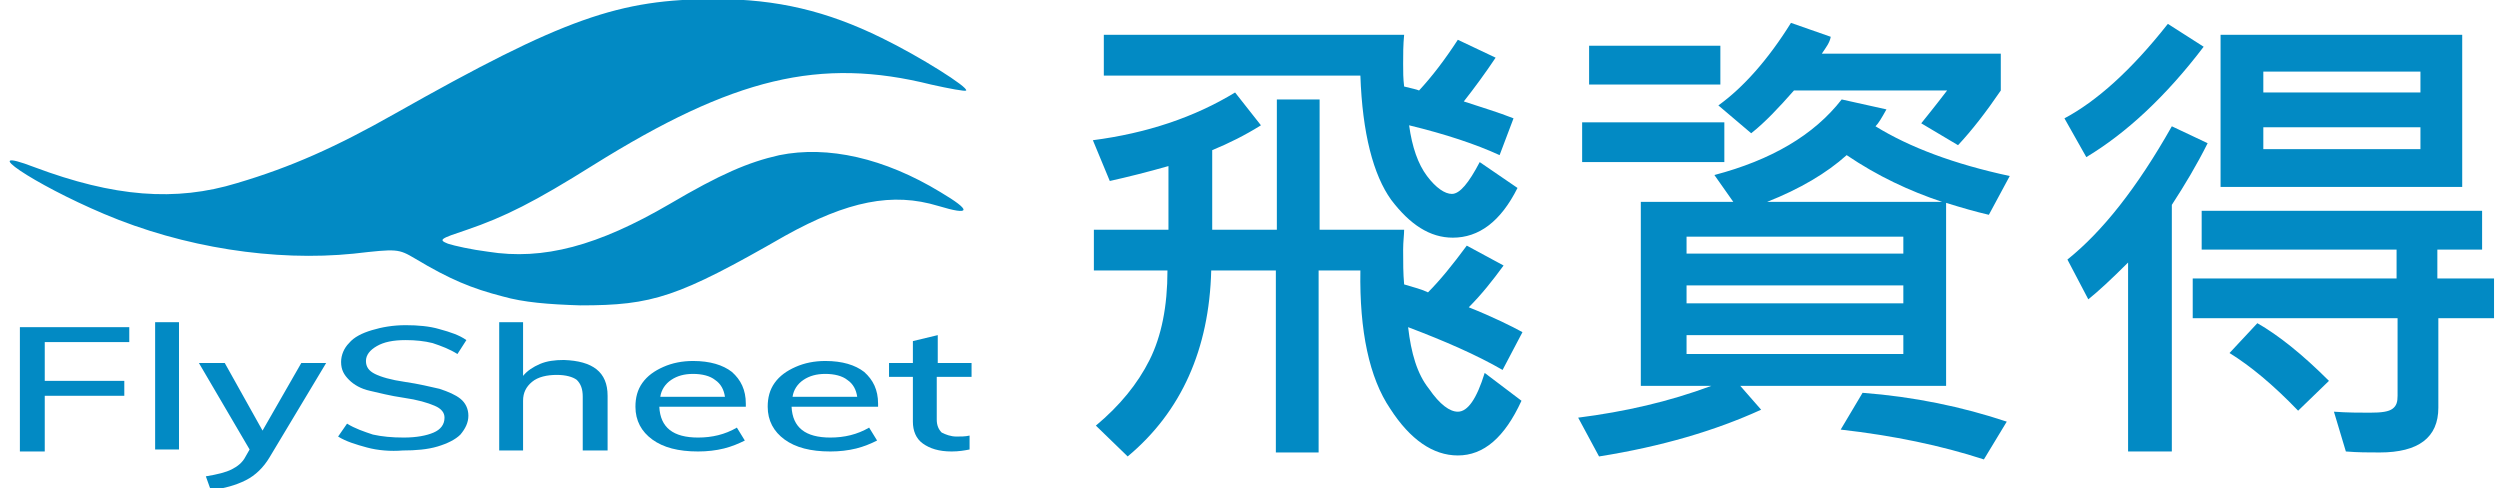
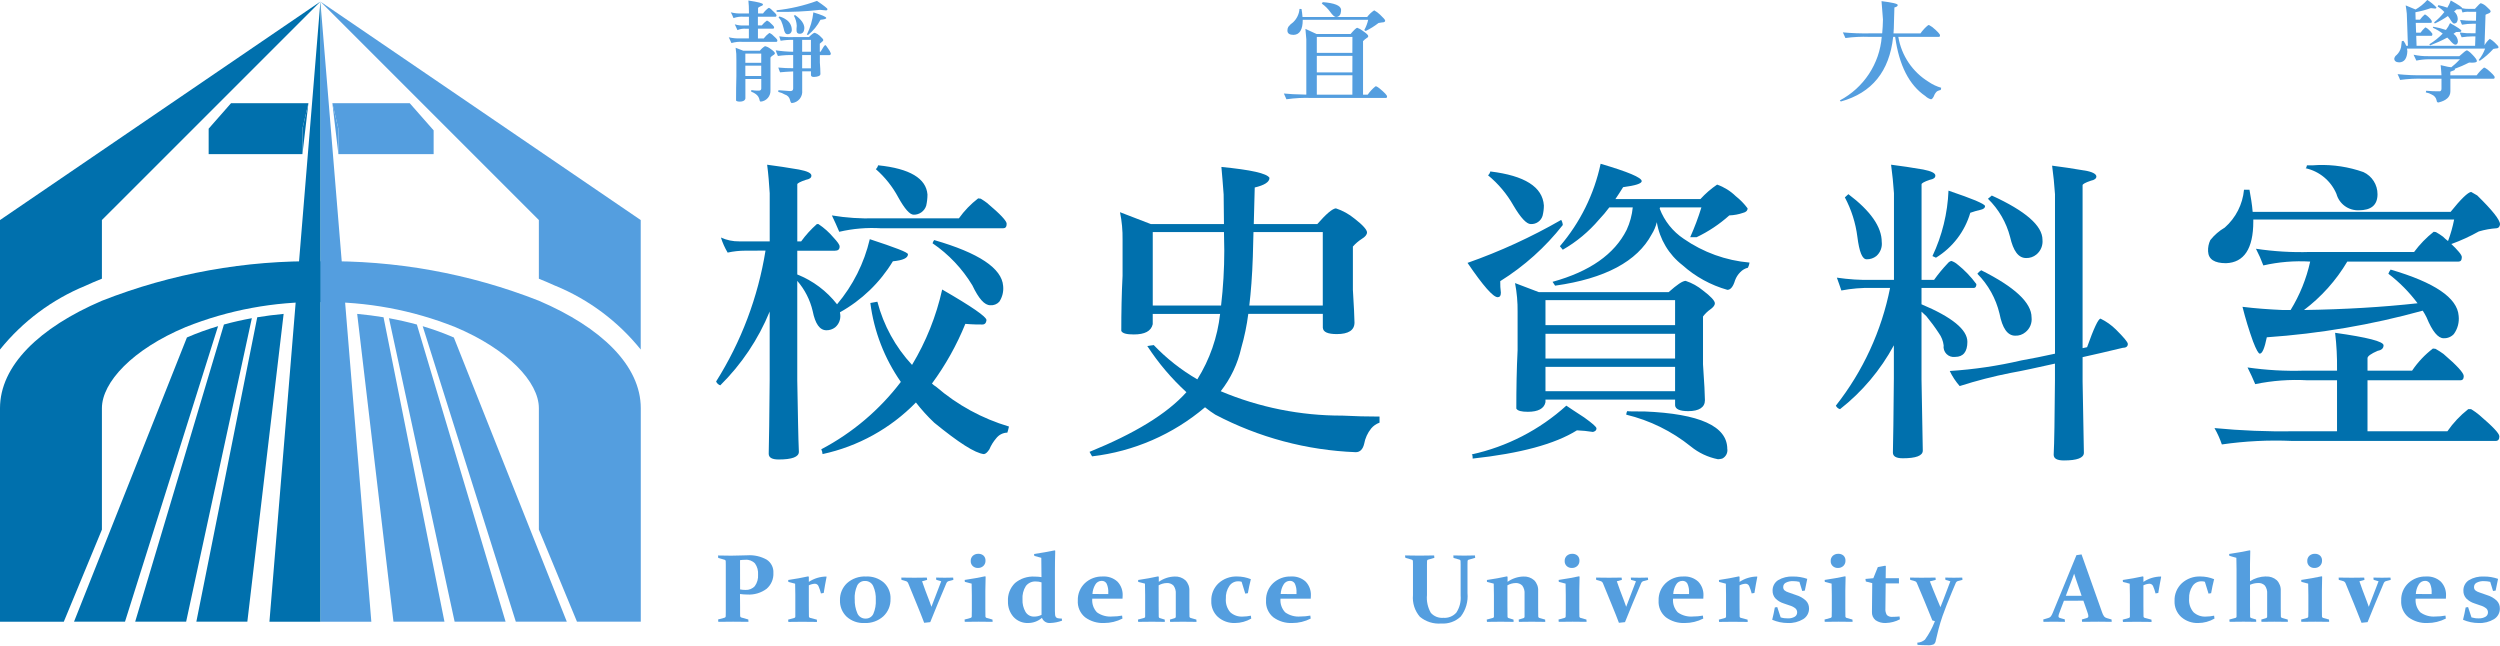
- <svg xmlns="http://www.w3.org/2000/svg" version="1.2" baseProfile="tiny" id="svg8" x="0px" y="0px" viewBox="0 0 251.4 49" overflow="visible" xml:space="preserve">
-   <g id="layer1_00000045618445841886608950000012125955768758344579_" transform="translate(-25.34872,-38.29185)">
-     <path id="path23_00000110459903049969047700000010822040059568549525_" fill="#028AC4" d="M75.9,68.1c-3.1-0.8-5.3-1.7-8.8-3.8   c-1.7-1-1.8-1-6.2-0.5c-7.9,0.8-17.1-0.6-25.1-4c-7.1-3-13-7-7-4.7c8,3,14.2,3.5,20.4,1.6c5.4-1.6,9.9-3.6,15.9-7   c17-9.6,22.5-11.5,32.2-11.5c6.2,0,11.2,1.2,16.7,3.9c3.9,1.9,8.8,5,8.5,5.3c-0.1,0.1-1.7-0.2-3.5-0.6c-11.2-2.8-19.9-0.7-34,8.1   c-5.9,3.7-8.9,5.2-12.7,6.5c-2.7,0.9-2.9,1-1.9,1.4c0.6,0.2,2.4,0.6,4,0.8c5.6,0.9,11.1-0.6,18.3-4.8c5.1-3,7.9-4.2,11-4.9   c4.9-1,10.6,0.3,16.2,3.7c3.2,1.9,3.1,2.4-0.2,1.4c-4.6-1.4-9.1-0.5-15.4,3C93.5,68.2,91,69,83.7,69C80.5,68.9,78,68.7,75.9,68.1   L75.9,68.1z" />
-   </g>
-   <g>
-     <path fill="#028AC4" d="M2,45.3V32.9h11v1.5H4.5v3.9h8v1.5h-8v5.6H2z" />
-     <path fill="#028AC4" d="M15.6,45.3V32.4h2.4v12.8H15.6z" />
-     <path fill="#028AC4" d="M32.8,36.5L27.1,46c-0.6,1-1.4,1.8-2.4,2.3c-1,0.5-2.1,0.8-3.5,1l-0.5-1.4c1.2-0.2,2-0.4,2.6-0.7   s1.1-0.7,1.4-1.3l0.4-0.7L20,36.5h2.6l3.8,6.8l3.9-6.8H32.8z" />
-     <path fill="#028AC4" d="M36.9,45c-1.1-0.3-2.1-0.6-2.9-1.1l0.9-1.3c0.8,0.5,1.7,0.8,2.6,1.1c0.9,0.2,1.9,0.3,3.1,0.3   c1.3,0,2.3-0.2,3-0.5c0.7-0.3,1.1-0.8,1.1-1.5c0-0.5-0.3-0.9-1-1.2S42,40.2,40.6,40c-1.4-0.2-2.5-0.5-3.4-0.7s-1.6-0.6-2.1-1.1   c-0.5-0.5-0.8-1-0.8-1.8c0-0.7,0.3-1.4,0.8-1.9c0.5-0.6,1.3-1,2.3-1.3s2.1-0.5,3.4-0.5c1.2,0,2.4,0.1,3.4,0.4   c1.1,0.3,2,0.6,2.7,1.1L46,35.6c-0.8-0.5-1.6-0.8-2.5-1.1c-0.8-0.2-1.7-0.3-2.7-0.3c-1.3,0-2.2,0.2-2.9,0.6   c-0.7,0.4-1.1,0.9-1.1,1.5c0,0.6,0.3,1,0.9,1.3c0.6,0.3,1.6,0.6,3,0.8c1.4,0.2,2.6,0.5,3.5,0.7c0.9,0.3,1.6,0.6,2.1,1   c0.5,0.4,0.8,1,0.8,1.7c0,0.7-0.3,1.3-0.8,1.9c-0.5,0.5-1.3,0.9-2.3,1.2c-1,0.3-2.2,0.4-3.5,0.4C39.3,45.4,38,45.3,36.9,45z" />
-     <path fill="#028AC4" d="M61.1,39.8v5.5h-2.5v-5.4c0-0.8-0.2-1.3-0.6-1.7c-0.4-0.3-1.1-0.5-2-0.5c-1,0-1.9,0.2-2.5,0.7   s-0.9,1.1-0.9,1.9v5h-2.4V32.4h2.4v5.4c0.4-0.5,1-0.9,1.7-1.2s1.5-0.4,2.4-0.4C59.6,36.3,61.1,37.4,61.1,39.8z" />
-     <path fill="#028AC4" d="M75.1,40.9h-8.8c0.1,2.1,1.4,3.1,3.9,3.1c1.4,0,2.7-0.3,3.9-1l0.8,1.3c-0.6,0.3-1.3,0.6-2.1,0.8   s-1.7,0.3-2.6,0.3c-2,0-3.5-0.4-4.6-1.2c-1.1-0.8-1.7-1.9-1.7-3.3c0-0.9,0.2-1.7,0.7-2.4c0.5-0.7,1.2-1.2,2.1-1.6   c0.9-0.4,1.9-0.6,3-0.6c1.7,0,3,0.4,3.9,1.1c0.9,0.8,1.4,1.8,1.4,3.2V40.9z M67.5,38.2c-0.6,0.4-1,1-1.1,1.7h6.5   c-0.1-0.7-0.4-1.3-1-1.7c-0.5-0.4-1.3-0.6-2.2-0.6C68.8,37.6,68.1,37.8,67.5,38.2z" />
-     <path fill="#028AC4" d="M88.4,40.9h-8.8C79.7,43,81,44,83.5,44c1.4,0,2.7-0.3,3.9-1l0.8,1.3c-0.6,0.3-1.3,0.6-2.1,0.8   s-1.7,0.3-2.6,0.3c-2,0-3.5-0.4-4.6-1.2c-1.1-0.8-1.7-1.9-1.7-3.3c0-0.9,0.2-1.7,0.7-2.4c0.5-0.7,1.2-1.2,2.1-1.6   c0.9-0.4,1.9-0.6,3-0.6c1.7,0,3,0.4,3.9,1.1c0.9,0.8,1.4,1.8,1.4,3.2V40.9z M80.8,38.2c-0.6,0.4-1,1-1.1,1.7h6.5   c-0.1-0.7-0.4-1.3-1-1.7c-0.5-0.4-1.3-0.6-2.2-0.6C82.1,37.6,81.4,37.8,80.8,38.2z" />
-     <path fill="#028AC4" d="M94.2,37.8v4.4c0,0.6,0.2,1,0.5,1.3c0.4,0.2,0.9,0.4,1.5,0.4c0.4,0,0.9,0,1.3-0.1v1.4   c-0.5,0.1-1.1,0.2-1.8,0.2c-1.3,0-2.2-0.3-2.9-0.8s-1-1.3-1-2.2v-4.5h-2.4v-1.4h2.4v-2.2l2.5-0.6v2.8h3.4v1.4H94.2z" />
-   </g>
-   <g>
-     <path fill="#028AC4" d="M153,40.3c-1.7,3.7-3.8,5.5-6.4,5.5c-2.5,0-4.8-1.6-6.8-4.7c-2.1-3.1-3.1-7.8-3-13.9h-4.2v18.3h-4.3V27.2   h-6.5c-0.2,7.9-3,14.2-8.4,18.7l-3.2-3.1c2.4-2,4.2-4.2,5.4-6.6c1.2-2.4,1.8-5.4,1.8-9h-7.4v-4.1h7.5v-6.4   c-2.1,0.6-4.1,1.1-5.9,1.5l-1.7-4.1c5.4-0.7,10.2-2.3,14.3-4.8l2.6,3.3c-1.6,1-3.2,1.8-4.9,2.5v8h6.5V10h4.3v13.1h8.5   c0,0.5-0.1,1.2-0.1,2c0,1.3,0,2.4,0.1,3.5c1,0.3,1.8,0.5,2.4,0.8c1.2-1.2,2.5-2.8,3.9-4.7l3.7,2c-1.1,1.5-2.2,2.9-3.5,4.2   c2.5,1,4.3,1.9,5.4,2.5l-2,3.8c-2.6-1.5-5.8-2.9-9.5-4.3c0.3,2.6,0.9,4.7,2.1,6.2c1.1,1.6,2.1,2.3,2.9,2.3c1,0,1.9-1.3,2.7-3.9   L153,40.3z M152.6,18.9c-1.7,3.4-3.9,5-6.5,5c-2.3,0-4.3-1.3-6.2-3.8c-1.8-2.5-2.9-6.7-3.1-12.5h-25.8V3.5h30.2   c-0.1,1-0.1,2-0.1,2.9c0,0.8,0,1.5,0.1,2.3c0.8,0.2,1.3,0.3,1.5,0.4c1.3-1.4,2.6-3.1,3.9-5.1l3.8,1.8c-1,1.5-2.1,3-3.2,4.4   c1.8,0.6,3.5,1.1,5,1.7l-1.4,3.7c-2.4-1.1-5.4-2.1-9.1-3c0.3,2.2,0.9,3.9,1.8,5.1c0.9,1.2,1.8,1.8,2.5,1.8c0.8,0,1.7-1.1,2.8-3.2   L152.6,18.9z" />
-     <path fill="#028AC4" d="M202.1,17.7l-2.1,3.9c-1.3-0.3-2.7-0.7-4.3-1.2v18.4h-20.7l2.1,2.4c-4.6,2.1-10,3.7-16.3,4.7l-2.1-3.9   c4.7-0.6,9.1-1.6,13.4-3.2H165V20.3h9.3l-1.9-2.7c5.7-1.5,10-4,12.8-7.6l4.5,1c-0.5,0.9-0.8,1.4-1.1,1.7   C192,14.8,196.5,16.5,202.1,17.7z M173.4,16.3h-14.3v-4h14.3V16.3z M173,8.5h-13.2V4.6H173V8.5z M191.4,25.5v-1.7h-21.8v1.7H191.4z    M191.4,30.5v-1.8h-21.8v1.8H191.4z M191.4,35.6v-1.9h-21.8v1.9H191.4z M201.2,9.1c-1.5,2.2-2.9,4-4.3,5.5l-3.7-2.2   c0.4-0.5,1.3-1.6,2.6-3.3h-15.4c-1.5,1.7-2.9,3.2-4.3,4.3l-3.3-2.8c2.5-1.8,5-4.6,7.3-8.3l4,1.4c-0.1,0.6-0.5,1.1-0.9,1.7h18V9.1z    M195.3,20.3c-3.3-1.1-6.5-2.6-9.6-4.7c-2,1.8-4.7,3.4-8,4.7H195.3z M201.8,42.4l-2.3,3.8c-4.3-1.4-9.1-2.4-14.4-3l2.2-3.7   C192.5,39.9,197.3,40.9,201.8,42.4z" />
-     <path fill="#028AC4" d="M221.6,4.7c-3.8,5-7.8,8.7-11.8,11.1l-2.2-3.9c3.2-1.7,6.7-4.8,10.4-9.5L221.6,4.7z M222,14.4   c-1.1,2.2-2.3,4.2-3.6,6.2v24.8H214v-19c-1.7,1.7-3,2.9-4,3.7l-2.1-4c3.5-2.8,7-7.2,10.5-13.4L222,14.4z M250.9,32h-5.7v9   c0,3-2,4.5-5.9,4.5c-1.1,0-2.2,0-3.4-0.1l-1.2-4c1.4,0.1,2.6,0.1,3.6,0.1c1.2,0,1.9-0.1,2.3-0.4s0.5-0.7,0.5-1.3V32h-20.6V28H241   v-2.9h-19.6v-3.9h28.2v3.9h-4.5V28h5.7V32z M247.6,18.8h-24.3V3.5h24.3V18.8z M234.2,38.3l-3.1,3c-2.5-2.6-4.8-4.5-6.9-5.8l2.8-3   C229.1,33.7,231.5,35.6,234.2,38.3z M243.4,9.3V7.2h-15.8v2.1H243.4z M243.4,15v-2.2h-15.8V15H243.4z" />
+ <svg xmlns="http://www.w3.org/2000/svg" width="213.103" height="55" viewBox="0 0 213.103 55">
+   <defs>
+     <clipPath id="a">
+       <rect width="213.103" height="55" fill="none" />
+     </clipPath>
+   </defs>
+   <g clip-path="url(#a)">
+     <path d="M92.13,24.583A18.245,18.245,0,0,1,99.4,30.016V18.98L72.094.357,90.717,18.98v5c.484.193.953.4,1.413.607" transform="translate(-44.784 -0.222)" fill="#549edf" />
+     <path d="M83.572,64.4c4.537,1.9,7.146,4.709,7.146,6.919V81.668l3.249,7.851h5.438v-18.2c0-3.617-3.344-6.873-8.687-9.159A48.593,48.593,0,0,0,72.1,58.8v3.476A29.877,29.877,0,0,1,83.572,64.4" transform="translate(-44.784 -36.525)" fill="#549edf" />
+     <path d="M75.3,25.388v2.173h8.121V25.535l-2.039-2.317H74.788Z" transform="translate(-46.457 -14.422)" fill="#549edf" />
+     <path d="M74.789,23.217l.512,4.344V25.388Z" transform="translate(-46.457 -14.422)" fill="#549edf" />
+     <path d="M163.617,44.389a6.867,6.867,0,0,0-1.5.164,5.966,5.966,0,0,1-.574-1.285,3.613,3.613,0,0,0,1.559.328h2.6v-4.1c-.054-.82-.109-1.613-.219-2.434q1.272.164,2.707.41c.711.137,1.066.3,1.066.52,0,.191-.164.3-.464.355-.492.164-.739.3-.739.383V43.6h.328a9.026,9.026,0,0,1,1.34-1.477h.137a6.072,6.072,0,0,1,1.285,1.149c.328.356.519.6.519.766,0,.246-.137.355-.41.355h-3.2v2.024a8.084,8.084,0,0,1,3.391,2.543,13.32,13.32,0,0,0,2.79-5.552c2.16.711,3.254,1.121,3.254,1.285,0,.328-.438.52-1.286.6a12.23,12.23,0,0,1-4.512,4.348c0,.082.027.137.027.192a1.248,1.248,0,0,1-.438,1.094,1.2,1.2,0,0,1-.738.246c-.575,0-.958-.547-1.176-1.641a6.028,6.028,0,0,0-1.313-2.571v8.5c.055,2.871.082,4.868.137,6.071q0,.656-1.723.656c-.574,0-.848-.164-.848-.492.028-1.012.055-3.09.082-6.317v-5.8a18.938,18.938,0,0,1-4.211,6.289.6.6,0,0,1-.355-.328,29.769,29.769,0,0,0,4.211-11.157ZM184.182,50.3c-.027.246-.137.383-.355.383-.328,0-.793,0-1.45-.055a23.547,23.547,0,0,1-2.844,5.086,1.746,1.746,0,0,0,.355.274,16.865,16.865,0,0,0,6.208,3.391,4.943,4.943,0,0,1-.137.519,1.23,1.23,0,0,0-.957.492,3.461,3.461,0,0,0-.574.93c-.164.246-.3.383-.465.41-.766-.082-2.16-.984-4.239-2.68a14.83,14.83,0,0,1-1.559-1.722,15.759,15.759,0,0,1-7.958,4.4,1.142,1.142,0,0,0-.109-.41,20.558,20.558,0,0,0,6.782-5.743,15.119,15.119,0,0,1-2.6-6.727l.6-.109a12.564,12.564,0,0,0,2.954,5.387,21.517,21.517,0,0,0,2.57-6.426c2.516,1.449,3.774,2.324,3.774,2.6m.109-9.927c1.067.9,1.614,1.477,1.614,1.723,0,.273-.109.383-.3.383H175.185a12.4,12.4,0,0,0-3.555.3c-.191-.465-.41-.93-.629-1.395a18.8,18.8,0,0,0,3.692.246h7.137a7.994,7.994,0,0,1,1.641-1.7c.055,0,.136.027.219.027a5.937,5.937,0,0,1,.6.41M179.15,39.6a4.406,4.406,0,0,1-.109.957,1.1,1.1,0,0,1-1.067.766q-.492,0-1.312-1.477a8.556,8.556,0,0,0-1.914-2.407.613.613,0,0,0,.191-.328c2.707.274,4.1,1.121,4.211,2.489M185.6,47.4a2.034,2.034,0,0,1-.328,1.34.934.934,0,0,1-.766.3c-.492,0-.984-.547-1.532-1.7a11.6,11.6,0,0,0-3.391-3.582.858.858,0,0,1,.137-.274c3.8,1.094,5.77,2.406,5.88,3.911" transform="translate(-100.091 -23.021)" fill="#0070ad" />
+     <path d="M250.391,42.434h6.235l-.027-2.516c-.055-.875-.137-1.668-.192-2.352,2.516.246,3.883.547,4.1.93,0,.356-.438.629-1.258.821l-.082,3.118h5.415c.766-.875,1.285-1.313,1.586-1.34a4.937,4.937,0,0,1,1.586.875c.711.547,1.066.957,1.066,1.176,0,.191-.164.383-.438.547a3.684,3.684,0,0,0-.766.656V48.04c.082,1.422.137,2.352.137,2.789,0,.656-.52.984-1.5.984-.766,0-1.175-.164-1.2-.547V50.091H258.7a19.434,19.434,0,0,1-.6,2.9,9.245,9.245,0,0,1-1.75,3.692,26.488,26.488,0,0,0,10.365,2.079c1.066.055,2.133.082,3.172.082v.52a1.632,1.632,0,0,0-.711.492,2.921,2.921,0,0,0-.6,1.313c-.109.465-.356.711-.711.711a28.031,28.031,0,0,1-11.978-3.2,8.157,8.157,0,0,1-.875-.629,18.129,18.129,0,0,1-9.626,4.184c-.027-.055-.109-.164-.219-.383,3.828-1.559,6.591-3.227,8.259-5.086a20.49,20.49,0,0,1-3.337-3.938l.547-.082a16.722,16.722,0,0,0,3.719,2.926,13.287,13.287,0,0,0,1.942-5.578h-5.743v.875c-.137.6-.684.875-1.613.875-.6,0-.958-.082-1.067-.3,0-1.586.028-3.172.109-4.7V43.774a10.765,10.765,0,0,0-.219-2.352Zm5.989,6.946a40.669,40.669,0,0,0,.274-4.676l-.027-1.586h-6.071V49.38Zm2.707-4.157c-.055,1.641-.164,3.008-.3,4.157h6.262V43.117h-5.907Z" transform="translate(-152.294 -23.335)" fill="#0070ad" />
+     <path d="M338.342,42.067a20.7,20.7,0,0,1-5.333,4.786,6.65,6.65,0,0,0,.055.985c0,.274-.109.383-.273.383-.383,0-1.231-.957-2.571-2.926a47.893,47.893,0,0,0,7.985-3.664,1,1,0,0,1,.137.438m1.832,16.408c.683.492,1.039.793,1.039.93,0,.164-.109.246-.3.3a11.433,11.433,0,0,0-1.367-.137c-1.887,1.176-4.841,1.969-8.888,2.407,0-.246-.028-.355-.082-.355a17.654,17.654,0,0,0,8.067-4.157c.246.164.766.52,1.532,1.012M336.729,40.4a3.617,3.617,0,0,1-.109.875.993.993,0,0,1-1.012.711c-.355,0-.848-.52-1.477-1.586a9.143,9.143,0,0,0-2.161-2.57.61.61,0,0,0,.192-.328c2.926.355,4.458,1.312,4.567,2.9m-.437,7.384h11.075c.711-.629,1.176-.957,1.449-.957a4.577,4.577,0,0,1,1.477.821c.656.492,1.012.875,1.012,1.094,0,.164-.137.328-.356.492a2.826,2.826,0,0,0-.656.629v4.075c.109,1.586.164,2.626.164,3.063,0,.6-.492.93-1.422.93-.711,0-1.093-.164-1.121-.492v-.492H336.865v.219c-.109.547-.629.821-1.5.821-.547,0-.875-.082-.985-.274,0-1.7.027-3.336.109-4.977V49.478a12.046,12.046,0,0,0-.219-2.461Zm11.622.683H336.865V50.6h11.048Zm0,2.871H336.865v2.106h11.048Zm0,2.817H336.865v2.078h11.048ZM345.07,38.321c0,.219-.547.383-1.586.52-.219.355-.437.683-.656,1.012h7.247a8.069,8.069,0,0,1,1.421-1.231,4.312,4.312,0,0,1,1.586.985,5.474,5.474,0,0,1,1.012,1.039c0,.191-.137.328-.383.383a4,4,0,0,1-1.176.219,11.727,11.727,0,0,1-2.79,1.86H349.2a22.054,22.054,0,0,0,.957-2.543h-3.528a.282.282,0,0,1-.027.109,5.389,5.389,0,0,0,2.051,2.571,11.575,11.575,0,0,0,5.606,2.024,1.369,1.369,0,0,1-.137.438,1.348,1.348,0,0,0-.656.383,1.918,1.918,0,0,0-.438.684q-.245.82-.656.82a9.684,9.684,0,0,1-3.828-2.105,5.825,5.825,0,0,1-2.188-3.665,3.458,3.458,0,0,1-.438,1.039c-1.23,2.3-3.965,3.773-8.231,4.375-.027-.055-.109-.164-.219-.328q4.758-1.313,6.317-4.43a5.9,5.9,0,0,0,.52-1.914h-2a11.055,11.055,0,0,1-.875,1.039,11.648,11.648,0,0,1-3.09,2.57,3.039,3.039,0,0,0-.246-.3,15.921,15.921,0,0,0,3.473-7.028c2.324.683,3.5,1.176,3.5,1.477m7.3,22.834a.793.793,0,0,1-.438.821,1.887,1.887,0,0,1-.356.055,5.28,5.28,0,0,1-2.324-1.094,14.011,14.011,0,0,0-5.5-2.707.71.71,0,0,1,.082-.3c.137.027.629.027,1.477.027q7.056.288,7.055,3.2" transform="translate(-205.127 -22.887)" fill="#0070ad" />
+     <path d="M423.442,45.538a8.855,8.855,0,0,1,1.641,1.7c0,.219-.082.328-.219.328h-4.458v1.394c2.6,1.094,3.91,2.16,3.91,3.2,0,.847-.355,1.285-1.039,1.285a.87.87,0,0,1-.984-.985,2.219,2.219,0,0,0-.41-1.039,15.985,15.985,0,0,0-1.067-1.449c-.164-.164-.3-.273-.41-.383v5.77c.055,2.9.082,4.9.109,6.071,0,.437-.574.656-1.7.656-.574,0-.848-.164-.848-.492.027-1.012.055-3.09.082-6.317V52.457A17.454,17.454,0,0,1,413.46,57.9a.556.556,0,0,1-.355-.3,23.64,23.64,0,0,0,4.622-10.036H416.2a12.48,12.48,0,0,0-2.626.219c-.109-.3-.219-.656-.383-1.094a17.838,17.838,0,0,0,3.008.191h1.859V39.495c-.055-.821-.136-1.614-.246-2.434.875.109,1.777.246,2.735.41.683.137,1.039.3,1.039.52,0,.191-.164.3-.465.355-.492.164-.711.3-.711.383v8.149h1.067a12.932,12.932,0,0,1,1.175-1.422.545.545,0,0,1,.3-.191,1.523,1.523,0,0,1,.492.273m-6.427-1.887a1.379,1.379,0,0,1-.465,1.2,1.292,1.292,0,0,1-.82.274c-.383,0-.629-.629-.793-1.914a9.732,9.732,0,0,0-1.067-3.364,3.763,3.763,0,0,1,.3-.274c1.887,1.422,2.844,2.789,2.844,4.075m8.012-3.528c.492.219.766.355.793.465q0,.247-.41.328a7.722,7.722,0,0,0-.847.246,6.689,6.689,0,0,1-2.926,3.829l-.3-.137a14.4,14.4,0,0,0,1.368-5.579c1.039.356,1.8.629,2.324.848m9.243-2.571c.683.109,1.039.3,1.039.52,0,.164-.164.3-.465.355-.492.164-.711.3-.711.383V52.7c.137-.027.274-.055.383-.082.575-1.614.958-2.434,1.149-2.434a4.947,4.947,0,0,1,1.313.93c.656.656,1.012,1.066,1.012,1.23,0,.219-.164.328-.437.328-1.258.3-2.407.574-3.419.793v2.079c.055,2.871.082,4.867.11,6.071,0,.438-.574.656-1.7.656-.6,0-.875-.164-.875-.492.055-1.012.082-3.09.109-6.317V54.016c-1.586.356-2.844.629-3.773.793a39.018,39.018,0,0,0-4.348,1.121,5.492,5.492,0,0,1-.847-1.285,37.168,37.168,0,0,0,6.1-.9q1.395-.247,2.871-.575V39.577c-.055-.821-.137-1.641-.246-2.434.875.109,1.777.246,2.735.41m-4.485,12.525a1.407,1.407,0,0,1-.52,1.258,1.267,1.267,0,0,1-.875.3c-.656,0-1.094-.629-1.34-1.887a7.2,7.2,0,0,0-1.887-3.391,1.2,1.2,0,0,1,.328-.3c2.844,1.422,4.293,2.762,4.293,4.02m.93-6.618a1.439,1.439,0,0,1-.519,1.258,1.314,1.314,0,0,1-.875.3c-.656,0-1.094-.6-1.367-1.8a6.99,6.99,0,0,0-1.887-3.254c.082-.055.191-.164.328-.274,2.871,1.313,4.321,2.571,4.321,3.774" transform="translate(-256.614 -23.022)" fill="#0070ad" />
+     <path d="M521.742,42.192c-.027.191-.109.3-.274.328a7.1,7.1,0,0,0-1.531.274,15.421,15.421,0,0,1-2.324,1.066c-.054,0-.082-.027-.082-.055a1.506,1.506,0,0,1-.219-.164v-.027a11.5,11.5,0,0,0,.52-1.832H500.713v.164c0,2.324-.793,3.5-2.324,3.555-.985,0-1.5-.328-1.531-1.012a1.991,1.991,0,0,1,.191-.957,4.405,4.405,0,0,1,1.231-1.066,4.9,4.9,0,0,0,1.641-3.227h.465c.109.6.219,1.23.273,1.887h16.873c.875-1.094,1.476-1.668,1.75-1.7.109.055.274.164.519.3,1.285,1.258,1.942,2.078,1.942,2.461M516.929,53.24q1.723,1.476,1.723,1.887c0,.246-.109.355-.273.355h-7.931v4.348h6.809a8.62,8.62,0,0,1,1.777-1.887h.247a6.1,6.1,0,0,1,.656.465c1.149.985,1.75,1.586,1.75,1.86,0,.246-.109.383-.3.383H503.994a32.058,32.058,0,0,0-5.961.3,8.041,8.041,0,0,0-.629-1.395,61.432,61.432,0,0,0,6.809.274h3.637V55.482h-2.516a17.225,17.225,0,0,0-4.457.328c-.191-.465-.41-.93-.656-1.422a27.8,27.8,0,0,0,4.813.273h2.817v-.109a23.73,23.73,0,0,0-.164-3.117c2.735.383,4.129.738,4.129,1.066,0,.246-.164.41-.492.465-.574.246-.875.465-.875.629v1.066h3.8a7.994,7.994,0,0,1,1.777-1.887c.055,0,.136.027.219.027a7.02,7.02,0,0,1,.684.438m-.027-9.981a3.745,3.745,0,0,0,.41.355.736.736,0,0,0,.219.191c.629.6.957.985.957,1.176,0,.274-.109.383-.274.383h-9.489a14.311,14.311,0,0,1-3.692,4.129q5.21-.082,9.681-.575a12.732,12.732,0,0,0-2.488-2.516,1.454,1.454,0,0,1,.191-.355c3.746,1.094,5.688,2.406,5.8,3.938a2.221,2.221,0,0,1-.41,1.559,1.117,1.117,0,0,1-.875.355c-.465,0-.957-.574-1.449-1.777a5.214,5.214,0,0,0-.328-.574,67.116,67.116,0,0,1-13.29,2.27c-.191.93-.383,1.394-.6,1.394-.109,0-.3-.328-.574-1.039a30.731,30.731,0,0,1-.9-2.953c1.094.137,2.243.219,3.446.274h.656a13.385,13.385,0,0,0,1.668-4.129,14.145,14.145,0,0,0-3.993.328,12.6,12.6,0,0,0-.629-1.422,25.452,25.452,0,0,0,4.622.274h8.86a9.049,9.049,0,0,1,1.669-1.723c.055,0,.109.028.191.028a5.968,5.968,0,0,1,.629.41m-6.809-5.524a2.07,2.07,0,0,1,1.2,1.887c0,.93-.547,1.368-1.586,1.368a1.9,1.9,0,0,1-1.914-1.395,3.718,3.718,0,0,0-2.625-2.188c.054-.027.082-.109.109-.246a7.536,7.536,0,0,0,.93-.027,10.6,10.6,0,0,1,3.883.6" transform="translate(-308.639 -23.066)" fill="#0070ad" />
+     <path d="M167.581.873c.3.265.455.436.455.5,0,.095-.038.133-.1.133h-1.486v.738h.331a2.172,2.172,0,0,1,.426-.407c.019,0,.038.009.057.009.047.028.1.066.161.1.265.237.407.388.407.455,0,.085-.038.123-.1.123h-1.278v.833h.492a2.236,2.236,0,0,1,.473-.464c.019,0,.038.009.057.009a1.35,1.35,0,0,1,.18.114c.3.265.455.426.455.5,0,.094-.038.132-.1.132h-2.841a2.7,2.7,0,0,0-.975.1c-.066-.161-.142-.322-.227-.492a3.672,3.672,0,0,0,1.022.095h.691V2.53h-.208a1.523,1.523,0,0,0-.767.114c-.066-.161-.142-.322-.227-.492a2.222,2.222,0,0,0,.8.095h.407V1.507h-.407a2.112,2.112,0,0,0-.909.114,4.566,4.566,0,0,0-.227-.492,3.08,3.08,0,0,0,.937.095h.606V1.062a8.042,8.042,0,0,0-.047-.937c.824.123,1.241.227,1.241.322,0,.075-.057.123-.152.142-.17.076-.265.133-.265.189v.445h.426a2.114,2.114,0,0,1,.473-.473c.019,0,.038.009.066.009l.17.114M165.2,4.4h1.42a1.6,1.6,0,0,1,.436-.388,1.128,1.128,0,0,1,.464.227c.246.17.379.294.379.379,0,.057-.057.123-.17.18a.6.6,0,0,0-.208.189V7.775a.92.92,0,0,1-.824.966c-.056,0-.095-.057-.113-.17a.773.773,0,0,0-.3-.464,1.58,1.58,0,0,0-.407-.218.752.752,0,0,0,.009-.133,3.027,3.027,0,0,0,.644.047c.133,0,.208-.066.208-.18V6.81h-1.354V8.476c-.038.17-.2.265-.474.265-.18,0-.284-.038-.322-.095,0-.719.009-1.411.028-2.092V5.191a5.522,5.522,0,0,0-.066-1.042Zm1.534.246h-1.354v.786h1.354Zm0,1.032h-1.354v.881h1.354Zm4.97-2.566c.209.189.322.313.322.379,0,.047-.038.095-.1.142-.047.038-.114.095-.2.17V4.49h.066q.312-.554.4-.568c.038,0,.123.1.256.313a1.409,1.409,0,0,1,.217.388c0,.095-.038.152-.1.152h-.833v.634c.028.379.047.7.047.975,0,.152-.189.237-.549.255-.171,0-.256-.056-.256-.17V6.156h-.748V7.785a.977.977,0,0,1-.88,1.079c-.066,0-.123-.095-.161-.275a.622.622,0,0,0-.435-.454,2.215,2.215,0,0,0-.568-.227.419.419,0,0,1,.019-.142c.227.019.558.047,1,.076.17,0,.256-.066.256-.218V6.166c-.454.019-.833.047-1.117.076-.066-.152-.114-.294-.152-.407a11.694,11.694,0,0,0,1.269.057V4.774a7.121,7.121,0,0,0-1.3.076,3.426,3.426,0,0,1-.189-.483,10.608,10.608,0,0,0,1.468.123h.019V3.477a5.7,5.7,0,0,0-1.07.076c-.038-.114-.076-.246-.114-.379a6.228,6.228,0,0,0,1.212.066H170.8c.246-.246.407-.369.5-.369a1.214,1.214,0,0,1,.4.237m.682-2.244a.119.119,0,0,1-.133.1c-.171-.009-.341-.028-.5-.047a27.433,27.433,0,0,1-3.7.17.5.5,0,0,1-.009-.133,14.722,14.722,0,0,0,3.446-.8c.6.407.9.644.9.71m-3.522.89a1.031,1.031,0,0,1,.474.833.385.385,0,0,1-.133.341.342.342,0,0,1-.227.066c-.17,0-.275-.161-.331-.492a3.705,3.705,0,0,0-.218-.653,1.442,1.442,0,0,0-.218-.284.854.854,0,0,0,.067-.085,1.778,1.778,0,0,1,.587.275m1.543.729c-.019.322-.151.474-.4.474-.18,0-.265-.095-.265-.294V2.53c0-.076.009-.161.019-.255a1.968,1.968,0,0,0-.246-.862c.057-.019.095-.038.095-.057.53.369.8.748.8,1.127m-.189,2.007h.748V3.477h-.748Zm0,1.411h.748V4.773h-.748Zm2.055-4.289c0,.076-.17.123-.493.152a3.987,3.987,0,0,1-1.051,1.288.333.333,0,0,1-.114-.019,5.606,5.606,0,0,0,.559-1.9c.729.218,1.1.379,1.1.483" transform="translate(-101.846 -0.078)" fill="#549edf" />
+     <path d="M291.673,3.192h2.906c.3-.35.492-.53.568-.53a1.665,1.665,0,0,1,.474.265c.3.208.464.35.464.445a.179.179,0,0,1-.114.152,1.942,1.942,0,0,0-.331.275V8.362h.4a3.321,3.321,0,0,1,.663-.71c.019,0,.047.009.086.009a1.547,1.547,0,0,1,.246.161c.436.36.653.587.653.7,0,.076-.038.123-.095.123h-6.325a11.713,11.713,0,0,0-2.159.113c-.066-.17-.142-.331-.217-.492.4.047,1.041.076,1.913.095V3.647c-.01-.208-.038-.5-.076-.89.35.17.663.313.947.436m5.416-1.647c.284.265.436.436.436.511,0,.095-.095.151-.284.151a2.272,2.272,0,0,0-.284.047,6.374,6.374,0,0,1-1.089.682.343.343,0,0,1-.123-.085,3.209,3.209,0,0,0,.331-.871H290.5V1.99c0,.833-.265,1.259-.776,1.278-.341,0-.521-.114-.53-.35a.6.6,0,0,1,.075-.331,1.713,1.713,0,0,1,.407-.388,1.752,1.752,0,0,0,.549-1.146c.1.009.161.009.171.009q.056.327.085.682h5.511a2.315,2.315,0,0,1,.6-.568,2.284,2.284,0,0,1,.5.369m-2.357,1.9H291.7V4.8h3.03Zm0,1.61H291.7V6.468h3.03Zm0,1.657H291.7V8.362h3.03Zm-.966-5.6a1.2,1.2,0,0,1-.047.35.391.391,0,0,1-.388.284c-.114,0-.284-.142-.492-.436a3.012,3.012,0,0,0-.72-.71c.038-.019.057-.066.076-.123,1.013.075,1.533.294,1.571.634" transform="translate(-179.453 -0.295)" fill="#549edf" />
+     <path d="M421.9,2.481c.435.36.654.6.654.7s-.038.133-.1.133H419a5.574,5.574,0,0,0,2.6,3.844,3.57,3.57,0,0,0,1.051.492.555.555,0,0,1-.038.189,1.216,1.216,0,0,0-.312.114,1.006,1.006,0,0,0-.275.426c-.085.17-.17.256-.246.256a1.106,1.106,0,0,1-.474-.275q-2.073-1.406-2.575-5.046h-.17c-.322,2.945-1.808,4.772-4.459,5.51a.284.284,0,0,1-.085-.095,6.748,6.748,0,0,0,3.57-5.416h-1.07a11.544,11.544,0,0,0-2.026.1c-.066-.161-.142-.322-.218-.483a20.277,20.277,0,0,0,2.263.085h1.089c.038-.379.057-.767.066-1.184-.056-.738-.094-1.259-.123-1.562.918.114,1.382.218,1.382.331,0,.095-.094.161-.284.208-.01.436-.019.871-.038,1.3,0,.322-.019.625-.038.909h2.3a3.31,3.31,0,0,1,.663-.71c.028,0,.056.009.085.009a2.169,2.169,0,0,1,.256.161" transform="translate(-257.185 -0.171)" fill="#549edf" />
+     <path d="M544.543.692V.7a2.068,2.068,0,0,0,.549.057h.54c.284-.322.455-.483.5-.483a1.137,1.137,0,0,1,.492.294c.227.2.35.331.35.4-.01.086-.086.152-.237.2-.133.047-.2.085-.2.1l-.085,2.594a1.8,1.8,0,0,1,.454-.549,2.144,2.144,0,0,1,.4.3c.227.208.341.35.341.407q0,.114-.228.114c-.094.019-.17.028-.217.038a6.57,6.57,0,0,1-1.155,1.013.275.275,0,0,1-.095-.066,3.318,3.318,0,0,0,.55-.975h-6.657a1.046,1.046,0,0,1,.029.227c-.029.625-.265.937-.7.947-.265-.01-.407-.114-.417-.313a.492.492,0,0,1,.208-.322,1.327,1.327,0,0,0,.369-.644c.028-.18.047-.36.067-.53a.456.456,0,0,0,.142-.028,1.624,1.624,0,0,1,.237.426h.142l-.095-2.736c-.028-.256-.057-.493-.095-.71l.842.35a4.159,4.159,0,0,0,1-.814,4.022,4.022,0,0,1,.776.634c0,.076-.038.1-.113.1-.161-.019-.284-.038-.36-.038a8.141,8.141,0,0,1-1.316.35l.019.635h.369a2.349,2.349,0,0,1,.388-.426.07.07,0,0,1,.047-.019,1.264,1.264,0,0,1,.294.218,1.364,1.364,0,0,1,.284.341c0,.095-.019.151-.056.161h-1.316l.029.833H541a2.19,2.19,0,0,1,.388-.436.4.4,0,0,1,.047-.009.991.991,0,0,1,.284.208,1.517,1.517,0,0,1,.293.341c0,.095-.028.152-.066.161h-1.316l.029.852h4.989l.028-.8h-.237a6.962,6.962,0,0,0-.937.075,2.614,2.614,0,0,1-.161-.407,6.56,6.56,0,0,0,1.127.066h.218l.028-.814h-.237a5.541,5.541,0,0,0-.947.085,2.592,2.592,0,0,1-.161-.407,6.67,6.67,0,0,0,1.136.066h.218l.019-.758h-.568a1.566,1.566,0,0,0-.6.057c-.038-.095-.066-.2-.1-.294a.139.139,0,0,1-.086.019c-.1,0-.208.009-.312.009a1.671,1.671,0,0,1-.218.18.839.839,0,0,1,.313.634.519.519,0,0,1-.047.209c-.019.1-.114.17-.265.189q-.128,0-.369-.426c-.056-.076-.113-.142-.161-.218A7.7,7.7,0,0,1,542.224,2c-.028-.009-.047-.038-.067-.095a5.079,5.079,0,0,0,.871-.88,2.6,2.6,0,0,0-.568-.464c.01-.019.029-.067.057-.123a6.03,6.03,0,0,1,.767.218,3.3,3.3,0,0,0,.293-.615q.966.539.966.653m.852,3.939c.265.274.407.464.407.577-.009.095-.152.133-.417.133-.019,0-.1-.009-.246-.009a10.255,10.255,0,0,1-1.221.53c0,.019.009.038.009.057q0,.071-.256.142c-.095.028-.133.047-.133.066V6.42h2.244a3.55,3.55,0,0,1,.615-.653c.028,0,.057.009.086.009a1.626,1.626,0,0,1,.227.151c.4.341.606.559.606.653s-.038.133-.1.133h-3.674v1.07c0,.474-.35.8-1.032.957-.085-.009-.133-.066-.142-.18a.676.676,0,0,0-.4-.492,1.54,1.54,0,0,0-.52-.189.464.464,0,0,0,.028-.142,10.971,10.971,0,0,0,1.155.047c.095-.009.152-.085.152-.227V6.714h-1.5a11.64,11.64,0,0,0-2.026.1,4.41,4.41,0,0,0-.218-.492,18.562,18.562,0,0,0,2.31.094h1.43V6.354c-.019-.341-.047-.606-.066-.8q.3.071.625.142c.114.019.208.029.284.038a6.585,6.585,0,0,0,.739-.682H541.74a5.444,5.444,0,0,0-1.1.114c-.1-.209-.18-.379-.236-.5a5.4,5.4,0,0,0,1.278.123h2.623c.36-.331.577-.5.653-.5a1.5,1.5,0,0,1,.436.35m-.918-2.017c0,.076-.057.1-.151.1s-.208.009-.3.009c-.075.057-.142.1-.217.152a.829.829,0,0,1,.378.653.314.314,0,0,1-.038.142c-.019.076-.076.114-.18.133q-.17,0-.511-.426a1.579,1.579,0,0,1-.18-.18,12.437,12.437,0,0,1-1.458.663c-.029-.009-.047-.038-.066-.095a5.953,5.953,0,0,0,1.136-.909,4.262,4.262,0,0,0-.843-.5.285.285,0,0,1,.038-.085,6.822,6.822,0,0,1,1.079.275,2.785,2.785,0,0,0,.35-.587q.966.54.966.653" transform="translate(-334.668 -0.001)" fill="#549edf" />
+     <path d="M163.472,129.339c0,.162,0,.306,0,.434s0,.243.006.345a.138.138,0,0,0,.1.129l.594.17.012.2q-.626-.012-1.308-.012-.705,0-1.259.012l-.02-.2.541-.149a.133.133,0,0,0,.109-.125c0-.108,0-.228.006-.361s0-.28,0-.442v-3.216c0-.134,0-.257,0-.367s0-.211-.006-.3a.131.131,0,0,0-.1-.133l-.54-.157-.013-.206q.565.016,1.118.016.38,0,.736-.016t.652-.016a2.966,2.966,0,0,1,1.65.377,1.262,1.262,0,0,1,.561,1.12,1.676,1.676,0,0,1-.583,1.362,2.5,2.5,0,0,1-1.644.486,4.685,4.685,0,0,1-.621-.045Zm0-1.485a2.4,2.4,0,0,0,.455.044,1,1,0,0,0,.8-.325,1.487,1.487,0,0,0,.277-.983,1.455,1.455,0,0,0-.262-.95,1.02,1.02,0,0,0-.827-.313,3.144,3.144,0,0,0-.448.032Z" transform="translate(-100.386 -77.611)" fill="#549edf" />
+     <path d="M177.356,130q.932-.137,1.7-.307l.061.032v.436a2.736,2.736,0,0,1,1.493-.456l.02.028q-.129.642-.246,1.372l-.234.041a3.719,3.719,0,0,0-.206-.613.331.331,0,0,0-.315-.214,1.314,1.314,0,0,0-.513.137v1.731q0,.626.008.9a.136.136,0,0,0,.1.141l.577.153.012.194q-.67-.012-1.279-.012-.581,0-1.162.012l-.02-.194.513-.141a.125.125,0,0,0,.1-.121q0-.174,0-.5v-1.348q0-.657-.016-.956l-.577-.149Z" transform="translate(-110.171 -80.561)" fill="#549edf" />
+     <path d="M193.322,131.627a1.944,1.944,0,0,1-.613,1.491,2.254,2.254,0,0,1-1.6.571,2.127,2.127,0,0,1-1.525-.539,1.852,1.852,0,0,1-.569-1.41,1.912,1.912,0,0,1,.6-1.45,2.246,2.246,0,0,1,1.614-.567,2.165,2.165,0,0,1,1.53.523,1.793,1.793,0,0,1,.565,1.382m-3.051.032a2.766,2.766,0,0,0,.22,1.192.734.734,0,0,0,.7.458.7.7,0,0,0,.664-.4,2.662,2.662,0,0,0,.212-1.2,2.565,2.565,0,0,0-.224-1.176.739.739,0,0,0-.7-.43.707.707,0,0,0-.66.387,2.477,2.477,0,0,0-.216,1.17" transform="translate(-117.414 -80.581)" fill="#549edf" />
+     <path d="M202.807,129.968q.529.012,1.114.012.557,0,1.065-.012l.024.194-.431.121q.258.755.609,1.65.093.238.189.525.1-.278.2-.525.323-.811.633-1.65l-.419-.121-.02-.194q.295.012.735.012.363,0,.722-.012l.02.194-.436.117a.267.267,0,0,0-.157.158q-.315.734-.741,1.761t-.639,1.568l-.517.056q-.222-.593-.643-1.618t-.716-1.747a.32.32,0,0,0-.177-.181l-.4-.113Z" transform="translate(-125.98 -80.734)" fill="#549edf" />
+     <path d="M217.061,126.848q.993-.149,1.743-.311l.044.033q-.024.557-.024,1.186v1.521q0,.48.008.67a.139.139,0,0,0,.1.137l.5.141.012.194q-.6-.012-1.186-.012t-1.186.012l-.02-.194.512-.141a.126.126,0,0,0,.1-.121q.008-.157.008-.528v-1.3q0-.529-.016-.973l-.577-.149Zm1.776-1.646a.6.6,0,0,1-.18.452.647.647,0,0,1-.47.173.609.609,0,0,1-.438-.164.56.56,0,0,1-.171-.425.58.58,0,0,1,.181-.452.674.674,0,0,1,.472-.166.631.631,0,0,1,.436.151.547.547,0,0,1,.169.43" transform="translate(-134.832 -77.413)" fill="#549edf" />
+     <path d="M229.042,124.154q.985-.149,1.759-.311l.048.032q-.028.864-.028,1.856v2.195q0,.528,0,1.089a2.745,2.745,0,0,0,.016.331.375.375,0,0,0,.071.191.284.284,0,0,0,.167.091,1.813,1.813,0,0,0,.331.028l.025.178a3.2,3.2,0,0,1-1.005.2.683.683,0,0,1-.71-.44,1.786,1.786,0,0,1-1.17.44,1.6,1.6,0,0,1-1.263-.527,1.92,1.92,0,0,1-.464-1.318,2.013,2.013,0,0,1,.6-1.56,2.387,2.387,0,0,1,1.677-.551,4.133,4.133,0,0,1,.581.045q0-.852-.016-1.646l-.593-.161Zm.638,2.417a1.464,1.464,0,0,0-.488-.077,1,1,0,0,0-.843.381,1.884,1.884,0,0,0-.291,1.148,1.939,1.939,0,0,0,.258,1.065.818.818,0,0,0,.727.4,1.374,1.374,0,0,0,.638-.149Z" transform="translate(-140.899 -76.929)" fill="#549edf" />
+     <path d="M246.336,133.309a3.429,3.429,0,0,1-1.574.379,2.537,2.537,0,0,1-1.608-.486,1.706,1.706,0,0,1-.624-1.434,1.948,1.948,0,0,1,.6-1.475,2.125,2.125,0,0,1,1.528-.571,1.7,1.7,0,0,1,1.252.438,1.623,1.623,0,0,1,.442,1.209c0,.078,0,.158-.012.242h-2.579a1.5,1.5,0,0,0,.4,1.166,1.94,1.94,0,0,0,1.305.355,4.474,4.474,0,0,0,.839-.077Zm-1.21-2.09v-.1a1.645,1.645,0,0,0-.139-.787.461.461,0,0,0-.426-.238.62.62,0,0,0-.547.329,1.712,1.712,0,0,0-.236.793Z" transform="translate(-150.656 -80.581)" fill="#549edf" />
+     <path d="M256.1,130q.932-.137,1.7-.307l.061.032v.432a2.431,2.431,0,0,1,1.348-.452,1.279,1.279,0,0,1,.924.321,1.2,1.2,0,0,1,.335.91v1.416q0,.5.008.746a.133.133,0,0,0,.1.137l.488.141.012.194q-.577-.012-1.162-.012-.606,0-1.089.012l-.016-.194.4-.121a.131.131,0,0,0,.1-.121c0-.041,0-.125,0-.254v-1.691a1.056,1.056,0,0,0-.194-.712.736.736,0,0,0-.577-.216,1.439,1.439,0,0,0-.69.194v1.735q0,.5.008.924a.126.126,0,0,0,.093.133l.419.129.008.194q-.5-.012-1.09-.012t-1.182.012l-.02-.194.521-.141a.118.118,0,0,0,.093-.121q0-.258,0-.5v-1.328q0-.528-.016-.976l-.577-.149Z" transform="translate(-159.084 -80.561)" fill="#549edf" />
+     <path d="M275.969,133.31a2.775,2.775,0,0,1-1.384.379,2.087,2.087,0,0,1-1.452-.513,1.749,1.749,0,0,1-.569-1.368,1.967,1.967,0,0,1,.619-1.509,2.225,2.225,0,0,1,1.579-.577,3.083,3.083,0,0,1,1.174.23q-.145.569-.254,1.194l-.222.036-.311-1.009a.871.871,0,0,0-.294-.041.9.9,0,0,0-.755.4,1.783,1.783,0,0,0-.294,1.075,1.582,1.582,0,0,0,.373,1.16,1.439,1.439,0,0,0,1.063.373,3.36,3.36,0,0,0,.694-.077Z" transform="translate(-169.312 -80.582)" fill="#549edf" />
+     <path d="M288.691,133.309a3.429,3.429,0,0,1-1.574.379,2.537,2.537,0,0,1-1.608-.486,1.706,1.706,0,0,1-.624-1.434,1.948,1.948,0,0,1,.6-1.475,2.125,2.125,0,0,1,1.528-.571,1.7,1.7,0,0,1,1.252.438,1.623,1.623,0,0,1,.442,1.209,2.414,2.414,0,0,1-.012.242h-2.579a1.5,1.5,0,0,0,.4,1.166,1.939,1.939,0,0,0,1.305.355,4.475,4.475,0,0,0,.839-.077Zm-1.21-2.09v-.1a1.645,1.645,0,0,0-.139-.787.461.461,0,0,0-.426-.238.62.62,0,0,0-.547.329,1.712,1.712,0,0,0-.236.793Z" transform="translate(-176.966 -80.581)" fill="#549edf" />
+     <path d="M316.147,124.983q.561.016,1.243.016.7,0,1.243-.016l.02.206-.525.149a.127.127,0,0,0-.1.121c0,.1,0,.2-.006.313s0,.232,0,.361v2.223a2.564,2.564,0,0,0,.331,1.523,1.282,1.282,0,0,0,1.073.422,1.333,1.333,0,0,0,1.1-.446,2.285,2.285,0,0,0,.365-1.447v-2.276q0-.194,0-.361t-.008-.313a.126.126,0,0,0-.1-.121l-.5-.141-.012-.214q.536.016.928.016.363,0,.912-.016l.02.206-.549.157a.131.131,0,0,0-.1.133q0,.137-.006.3t0,.367v2.05a2.846,2.846,0,0,1-.571,1.991,2.178,2.178,0,0,1-1.66.6,2.53,2.53,0,0,1-1.828-.575,2.483,2.483,0,0,1-.589-1.842v-2.227q0-.2,0-.367t-.006-.3a.13.13,0,0,0-.1-.133l-.541-.157Z" transform="translate(-196.385 -77.637)" fill="#549edf" />
+     <path d="M334.583,130q.932-.137,1.7-.307l.061.032v.432a2.431,2.431,0,0,1,1.348-.452,1.28,1.28,0,0,1,.924.321,1.2,1.2,0,0,1,.335.91v1.416q0,.5.008.746a.133.133,0,0,0,.1.137l.488.141.012.194q-.577-.012-1.162-.012-.606,0-1.089.012l-.016-.194.4-.121a.131.131,0,0,0,.1-.121c0-.041,0-.125,0-.254v-1.691a1.056,1.056,0,0,0-.194-.712.736.736,0,0,0-.577-.216,1.439,1.439,0,0,0-.69.194v1.735q0,.5.008.924a.126.126,0,0,0,.093.133l.419.129.008.194q-.5-.012-1.089-.012t-1.182.012l-.02-.194.52-.141a.118.118,0,0,0,.093-.121q0-.258,0-.5v-1.328q0-.528-.016-.976l-.577-.149Z" transform="translate(-207.837 -80.561)" fill="#549edf" />
+     <path d="M350.712,126.848q.993-.149,1.743-.311l.044.033q-.024.557-.024,1.186v1.521q0,.48.008.67a.139.139,0,0,0,.1.137l.5.141.012.194q-.6-.012-1.186-.012t-1.186.012l-.02-.194.512-.141a.126.126,0,0,0,.1-.121q.008-.157.008-.528v-1.3q0-.529-.016-.973l-.577-.149Zm1.776-1.646a.6.6,0,0,1-.18.452.647.647,0,0,1-.47.173.609.609,0,0,1-.438-.164.56.56,0,0,1-.171-.425.58.58,0,0,1,.181-.452.674.674,0,0,1,.472-.166.631.631,0,0,1,.436.151.547.547,0,0,1,.169.43" transform="translate(-217.854 -77.413)" fill="#549edf" />
+     <path d="M359.141,129.968q.529.012,1.114.012.557,0,1.065-.012l.024.194-.432.121q.258.755.609,1.65.093.238.189.525.1-.278.2-.525.323-.811.633-1.65l-.419-.121-.02-.194q.295.012.735.012.363,0,.722-.012l.02.194-.436.117a.267.267,0,0,0-.157.158q-.315.734-.741,1.761t-.639,1.568l-.517.056q-.222-.593-.643-1.618t-.716-1.747a.319.319,0,0,0-.177-.181l-.4-.113Z" transform="translate(-223.092 -80.734)" fill="#549edf" />
+     <path d="M377.024,133.309a3.429,3.429,0,0,1-1.574.379,2.537,2.537,0,0,1-1.608-.486,1.706,1.706,0,0,1-.624-1.434,1.948,1.948,0,0,1,.6-1.475,2.125,2.125,0,0,1,1.528-.571,1.7,1.7,0,0,1,1.252.438,1.623,1.623,0,0,1,.442,1.209c0,.078,0,.158-.012.242h-2.579a1.5,1.5,0,0,0,.4,1.166,1.94,1.94,0,0,0,1.305.355,4.475,4.475,0,0,0,.839-.077Zm-1.21-2.09v-.1a1.645,1.645,0,0,0-.139-.787.461.461,0,0,0-.426-.238.62.62,0,0,0-.547.329,1.712,1.712,0,0,0-.236.793Z" transform="translate(-231.837 -80.581)" fill="#549edf" />
+     <path d="M386.787,130q.932-.137,1.7-.307l.061.032v.436a2.736,2.736,0,0,1,1.493-.456l.02.028q-.129.642-.246,1.372l-.234.041a3.717,3.717,0,0,0-.206-.613.331.331,0,0,0-.315-.214,1.314,1.314,0,0,0-.513.137v1.731q0,.626.008.9a.135.135,0,0,0,.1.141l.577.153.012.194q-.67-.012-1.279-.012-.581,0-1.162.012l-.02-.194.513-.141a.125.125,0,0,0,.1-.121q0-.174,0-.5v-1.348q0-.657-.016-.956l-.577-.149Z" transform="translate(-240.266 -80.561)" fill="#549edf" />
+     <path d="M401.106,130.178a2.376,2.376,0,0,0-.549-.061,1.226,1.226,0,0,0-.6.129.4.4,0,0,0-.232.367.375.375,0,0,0,.1.281.935.935,0,0,0,.347.183l.645.226a2.086,2.086,0,0,1,.843.478.923.923,0,0,1,.266.656,1.044,1.044,0,0,1-.5.922,2.34,2.34,0,0,1-1.309.329,3.367,3.367,0,0,1-1.331-.278q.137-.54.225-1.049l.206-.033.291.88a1.934,1.934,0,0,0,.618.084,1.082,1.082,0,0,0,.569-.133.415.415,0,0,0,.218-.371.46.46,0,0,0-.131-.333,1.384,1.384,0,0,0-.522-.268l-.492-.17a1.687,1.687,0,0,1-.71-.43.933.933,0,0,1-.238-.648,1.027,1.027,0,0,1,.464-.9,2.258,2.258,0,0,1,1.279-.315,3.516,3.516,0,0,1,1.211.2q-.121.529-.206,1l-.222.032Z" transform="translate(-247.722 -80.581)" fill="#549edf" />
+     <path d="M410.572,126.848q.993-.149,1.743-.311l.044.033q-.024.557-.024,1.186v1.521q0,.48.008.67a.139.139,0,0,0,.1.137l.5.141.012.194q-.6-.012-1.186-.012t-1.186.012l-.02-.194.512-.141a.126.126,0,0,0,.1-.121q.008-.157.008-.528v-1.3q0-.529-.016-.973l-.577-.149Zm1.776-1.646a.6.6,0,0,1-.18.452.647.647,0,0,1-.47.173.609.609,0,0,1-.438-.164.56.56,0,0,1-.171-.425.58.58,0,0,1,.181-.452.674.674,0,0,1,.472-.166.631.631,0,0,1,.436.151.547.547,0,0,1,.169.43" transform="translate(-255.038 -77.413)" fill="#549edf" />
+     <path d="M421.484,128.8q-.024,1.259-.024,2.135a.927.927,0,0,0,.125.563.594.594,0,0,0,.48.155q.274,0,.6-.032l.032.242a2.732,2.732,0,0,1-1.2.315,1.411,1.411,0,0,1-.874-.236.84.84,0,0,1-.309-.712q0-.839.024-2.449l-.545-.141-.036-.218.674-.061.383-.948q.343-.061.626-.117l.056.028q-.012.488-.012,1.037h1.13v.44Z" transform="translate(-260.746 -79.073)" fill="#549edf" />
+     <path d="M429.788,129.968q.536.012.973.012.565,0,1.2-.012l.02.194-.5.129q.157.4.3.755t.375.908q.105.23.226.536.121-.314.246-.625.327-.859.6-1.582l-.419-.121-.02-.194c.21.008.457.012.742.012q.371,0,.71-.012l.02.194-.388.1a.291.291,0,0,0-.185.166l-.315.742q-.525,1.255-.815,2.082-.186.536-.335,1.1t-.238.983a.478.478,0,0,1-.165.315,1.112,1.112,0,0,1-.545.084q-.444,0-.847-.032l-.02-.186a1.07,1.07,0,0,0,.653-.258,6.725,6.725,0,0,0,.819-1.5l.028-.077-.214-.06q-.726-1.8-1.319-3.184a.267.267,0,0,0-.182-.166l-.387-.109Z" transform="translate(-266.977 -80.734)" fill="#549edf" />
+     <path d="M461.535,128.7l-.287.755c-.056.148-.1.267-.131.357a.7.7,0,0,0-.047.208.142.142,0,0,0,.036.1.244.244,0,0,0,.113.056l.388.113.012.21q-.585-.012-.952-.012-.384,0-.875.012l-.02-.2.432-.129a.4.4,0,0,0,.226-.147,1.738,1.738,0,0,0,.161-.313l2.01-4.895.436-.064,1.739,4.906a1.381,1.381,0,0,0,.183.381.468.468,0,0,0,.236.143l.4.117.012.2q-.545-.012-1.1-.012-.73,0-1.424.012l-.02-.2.4-.117a.281.281,0,0,0,.117-.061.149.149,0,0,0,.036-.109.776.776,0,0,0-.04-.212q-.04-.131-.117-.345l-.267-.759Zm.872-2.316q-.073.21-.158.436l-.553,1.461h1.348l-.5-1.457q-.077-.23-.141-.44" transform="translate(-285.603 -77.492)" fill="#549edf" />
+     <path d="M477.665,130q.932-.137,1.7-.307l.061.032v.436a2.736,2.736,0,0,1,1.493-.456l.02.028q-.129.642-.246,1.372l-.234.041a3.722,3.722,0,0,0-.206-.613.331.331,0,0,0-.315-.214,1.314,1.314,0,0,0-.513.137v1.731q0,.626.008.9a.135.135,0,0,0,.1.141l.577.153.012.194q-.67-.012-1.279-.012-.581,0-1.162.012l-.02-.194.512-.141a.125.125,0,0,0,.1-.121q0-.174,0-.5v-1.348q0-.657-.016-.956l-.577-.149Z" transform="translate(-296.718 -80.561)" fill="#549edf" />
+     <path d="M492.72,133.31a2.775,2.775,0,0,1-1.384.379,2.087,2.087,0,0,1-1.452-.513,1.749,1.749,0,0,1-.569-1.368,1.967,1.967,0,0,1,.619-1.509,2.225,2.225,0,0,1,1.579-.577,3.082,3.082,0,0,1,1.174.23q-.145.569-.254,1.194l-.222.036-.311-1.009a.871.871,0,0,0-.294-.041.9.9,0,0,0-.755.4,1.783,1.783,0,0,0-.294,1.075,1.582,1.582,0,0,0,.373,1.16,1.439,1.439,0,0,0,1.063.373,3.361,3.361,0,0,0,.694-.077Z" transform="translate(-303.954 -80.582)" fill="#549edf" />
+     <path d="M504.763,126.071a1.28,1.28,0,0,1,.924.321,1.2,1.2,0,0,1,.335.91v1.416q0,.5.008.746a.134.134,0,0,0,.1.137l.488.141.012.194q-.577-.012-1.162-.012-.605,0-1.089.012l-.016-.194.4-.121a.13.13,0,0,0,.1-.121c0-.041,0-.125,0-.254v-1.691a1.056,1.056,0,0,0-.194-.712.735.735,0,0,0-.577-.216,1.733,1.733,0,0,0-.69.153v1.775q0,.5.008.924a.126.126,0,0,0,.093.133l.42.129.008.194q-.5-.012-1.089-.012t-1.182.012l-.02-.194.521-.141a.118.118,0,0,0,.093-.121q0-.258,0-.5v-3.53q0-.529-.016-.972l-.593-.162-.025-.165q1.009-.149,1.76-.311l.044.032q-.024.557-.024,1.186v1.416a2.615,2.615,0,0,1,1.348-.408" transform="translate(-311.608 -76.93)" fill="#549edf" />
+     <path d="M517.808,126.848q.993-.149,1.743-.311l.044.033q-.024.557-.024,1.186v1.521q0,.48.008.67a.139.139,0,0,0,.1.137l.5.141.012.194q-.6-.012-1.186-.012t-1.186.012l-.02-.194.512-.141a.126.126,0,0,0,.1-.121q.008-.157.008-.528v-1.3q0-.529-.016-.973l-.577-.149Zm1.776-1.646a.6.6,0,0,1-.18.452.648.648,0,0,1-.47.173.608.608,0,0,1-.438-.164.56.56,0,0,1-.171-.425.58.58,0,0,1,.181-.452.674.674,0,0,1,.472-.166.631.631,0,0,1,.436.151.547.547,0,0,1,.169.43" transform="translate(-321.651 -77.413)" fill="#549edf" />
+     <path d="M526.238,129.968q.529.012,1.114.012.557,0,1.065-.012l.024.194-.431.121q.258.755.609,1.65.092.238.189.525.1-.278.2-.525.323-.811.633-1.65l-.419-.121-.02-.194q.295.012.734.012.363,0,.722-.012l.02.194-.436.117a.267.267,0,0,0-.157.158q-.315.734-.741,1.761t-.639,1.568l-.517.056q-.222-.593-.643-1.618t-.716-1.747a.319.319,0,0,0-.177-.181l-.4-.113Z" transform="translate(-326.89 -80.734)" fill="#549edf" />
+     <path d="M544.121,133.309a3.429,3.429,0,0,1-1.574.379,2.537,2.537,0,0,1-1.608-.486,1.706,1.706,0,0,1-.624-1.434,1.948,1.948,0,0,1,.6-1.475,2.125,2.125,0,0,1,1.528-.571,1.7,1.7,0,0,1,1.252.438,1.623,1.623,0,0,1,.442,1.209,2.4,2.4,0,0,1-.012.242h-2.578a1.5,1.5,0,0,0,.4,1.166,1.939,1.939,0,0,0,1.305.355,4.474,4.474,0,0,0,.839-.077Zm-1.21-2.09v-.1a1.644,1.644,0,0,0-.139-.787.461.461,0,0,0-.426-.238.62.62,0,0,0-.547.329,1.713,1.713,0,0,0-.236.793Z" transform="translate(-335.635 -80.581)" fill="#549edf" />
+     <path d="M556.552,130.178a2.376,2.376,0,0,0-.549-.061,1.225,1.225,0,0,0-.6.129.4.4,0,0,0-.232.367.375.375,0,0,0,.1.281.937.937,0,0,0,.347.183l.646.226a2.086,2.086,0,0,1,.843.478.924.924,0,0,1,.266.656,1.044,1.044,0,0,1-.5.922,2.339,2.339,0,0,1-1.309.329,3.366,3.366,0,0,1-1.331-.278q.137-.54.225-1.049l.206-.033.291.88a1.933,1.933,0,0,0,.617.084,1.082,1.082,0,0,0,.569-.133.415.415,0,0,0,.218-.371.46.46,0,0,0-.132-.333,1.385,1.385,0,0,0-.522-.268l-.492-.17a1.687,1.687,0,0,1-.71-.43.933.933,0,0,1-.238-.648,1.027,1.027,0,0,1,.464-.9,2.258,2.258,0,0,1,1.279-.315,3.515,3.515,0,0,1,1.211.2q-.121.529-.206,1l-.222.032Z" transform="translate(-344.282 -80.581)" fill="#549edf" />
+     <path d="M0,30.015a18.249,18.249,0,0,1,7.274-5.432c.46-.211.929-.414,1.413-.607v-5L27.31.356,0,18.979Z" transform="translate(0 -0.221)" fill="#0070ad" />
+     <path d="M0,71.322v18.2H5.438l3.249-7.851V71.322c0-2.21,2.609-5.021,7.146-6.919A29.876,29.876,0,0,1,27.31,62.275V58.8A48.6,48.6,0,0,0,8.688,62.162C3.345,64.449,0,67.7,0,71.322" transform="translate(0 -36.525)" fill="#0070ad" />
+     <path d="M55.455,23.217H48.861l-1.91,2.173v2.171h7.992V25.388Z" transform="translate(-29.165 -14.422)" fill="#0070ad" />
+     <path d="M68.048,25.388v2.173l.512-4.344Z" transform="translate(-42.27 -14.422)" fill="#0070ad" />
+     <path d="M82.619,70.918q-1.081-.179-2.247-.288l1.87,15.854,1.223,10.383h4.347l-2.223-11.1Z" transform="translate(-49.926 -43.874)" fill="#549edf" />
+     <path d="M89.9,72.14c-.751-.205-1.542-.386-2.379-.539l3.154,14.576h0L93.118,97.47h4.344L93.735,84.988Z" transform="translate(-54.365 -44.477)" fill="#549edf" />
+     <path d="M101.649,84.128l-3.878-9.761a23.281,23.281,0,0,0-2.655-.963L99.029,85.82l4.025,12.771H107.4Z" transform="translate(-59.085 -45.598)" fill="#549edf" />
+     <path d="M72.094.357v52.86h4.343Z" transform="translate(-44.784 -0.222)" fill="#549edf" />
+     <path d="M49.369,70.918,46.4,85.767l-2.222,11.1h4.347l1.223-10.383,1.87-15.854q-1.168.111-2.247.288" transform="translate(-27.441 -43.874)" fill="#0070ad" />
+     <path d="M37.209,86.176,40.363,71.6c-.837.153-1.628.334-2.379.54L34.147,84.987,30.419,97.47h4.344l2.443-11.293Z" transform="translate(-18.896 -44.477)" fill="#0070ad" />
+     <path d="M28.934,73.4a23.185,23.185,0,0,0-2.655.963L22.4,84.128,16.654,98.591H21L25.023,85.82Z" transform="translate(-10.345 -45.598)" fill="#0070ad" />
+     <path d="M60.628,53.216h4.344V.356Z" transform="translate(-37.661 -0.221)" fill="#0070ad" />
  </g>
</svg>
